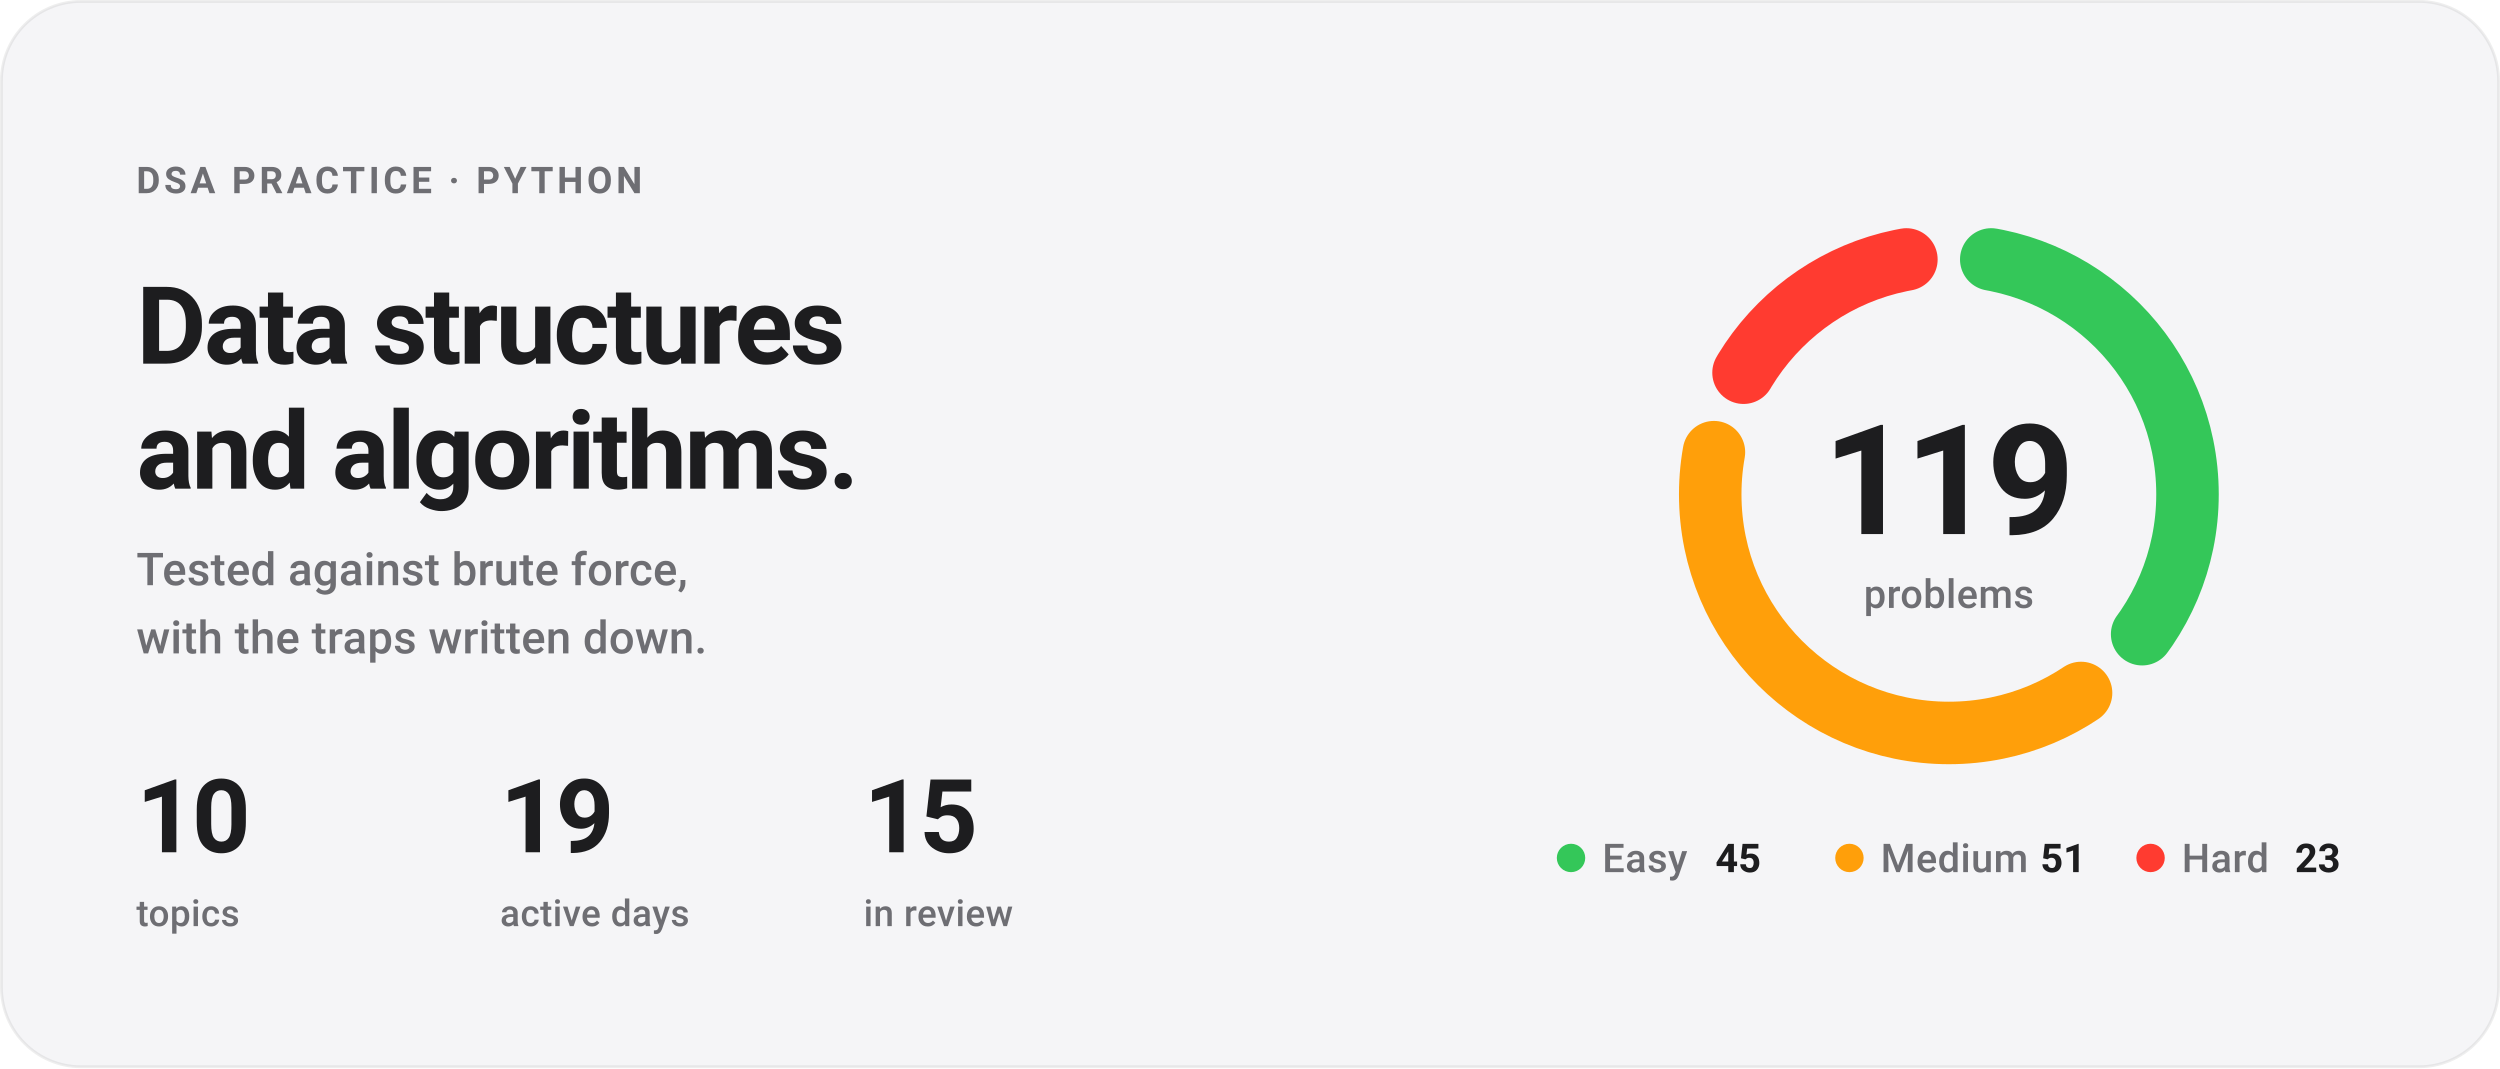
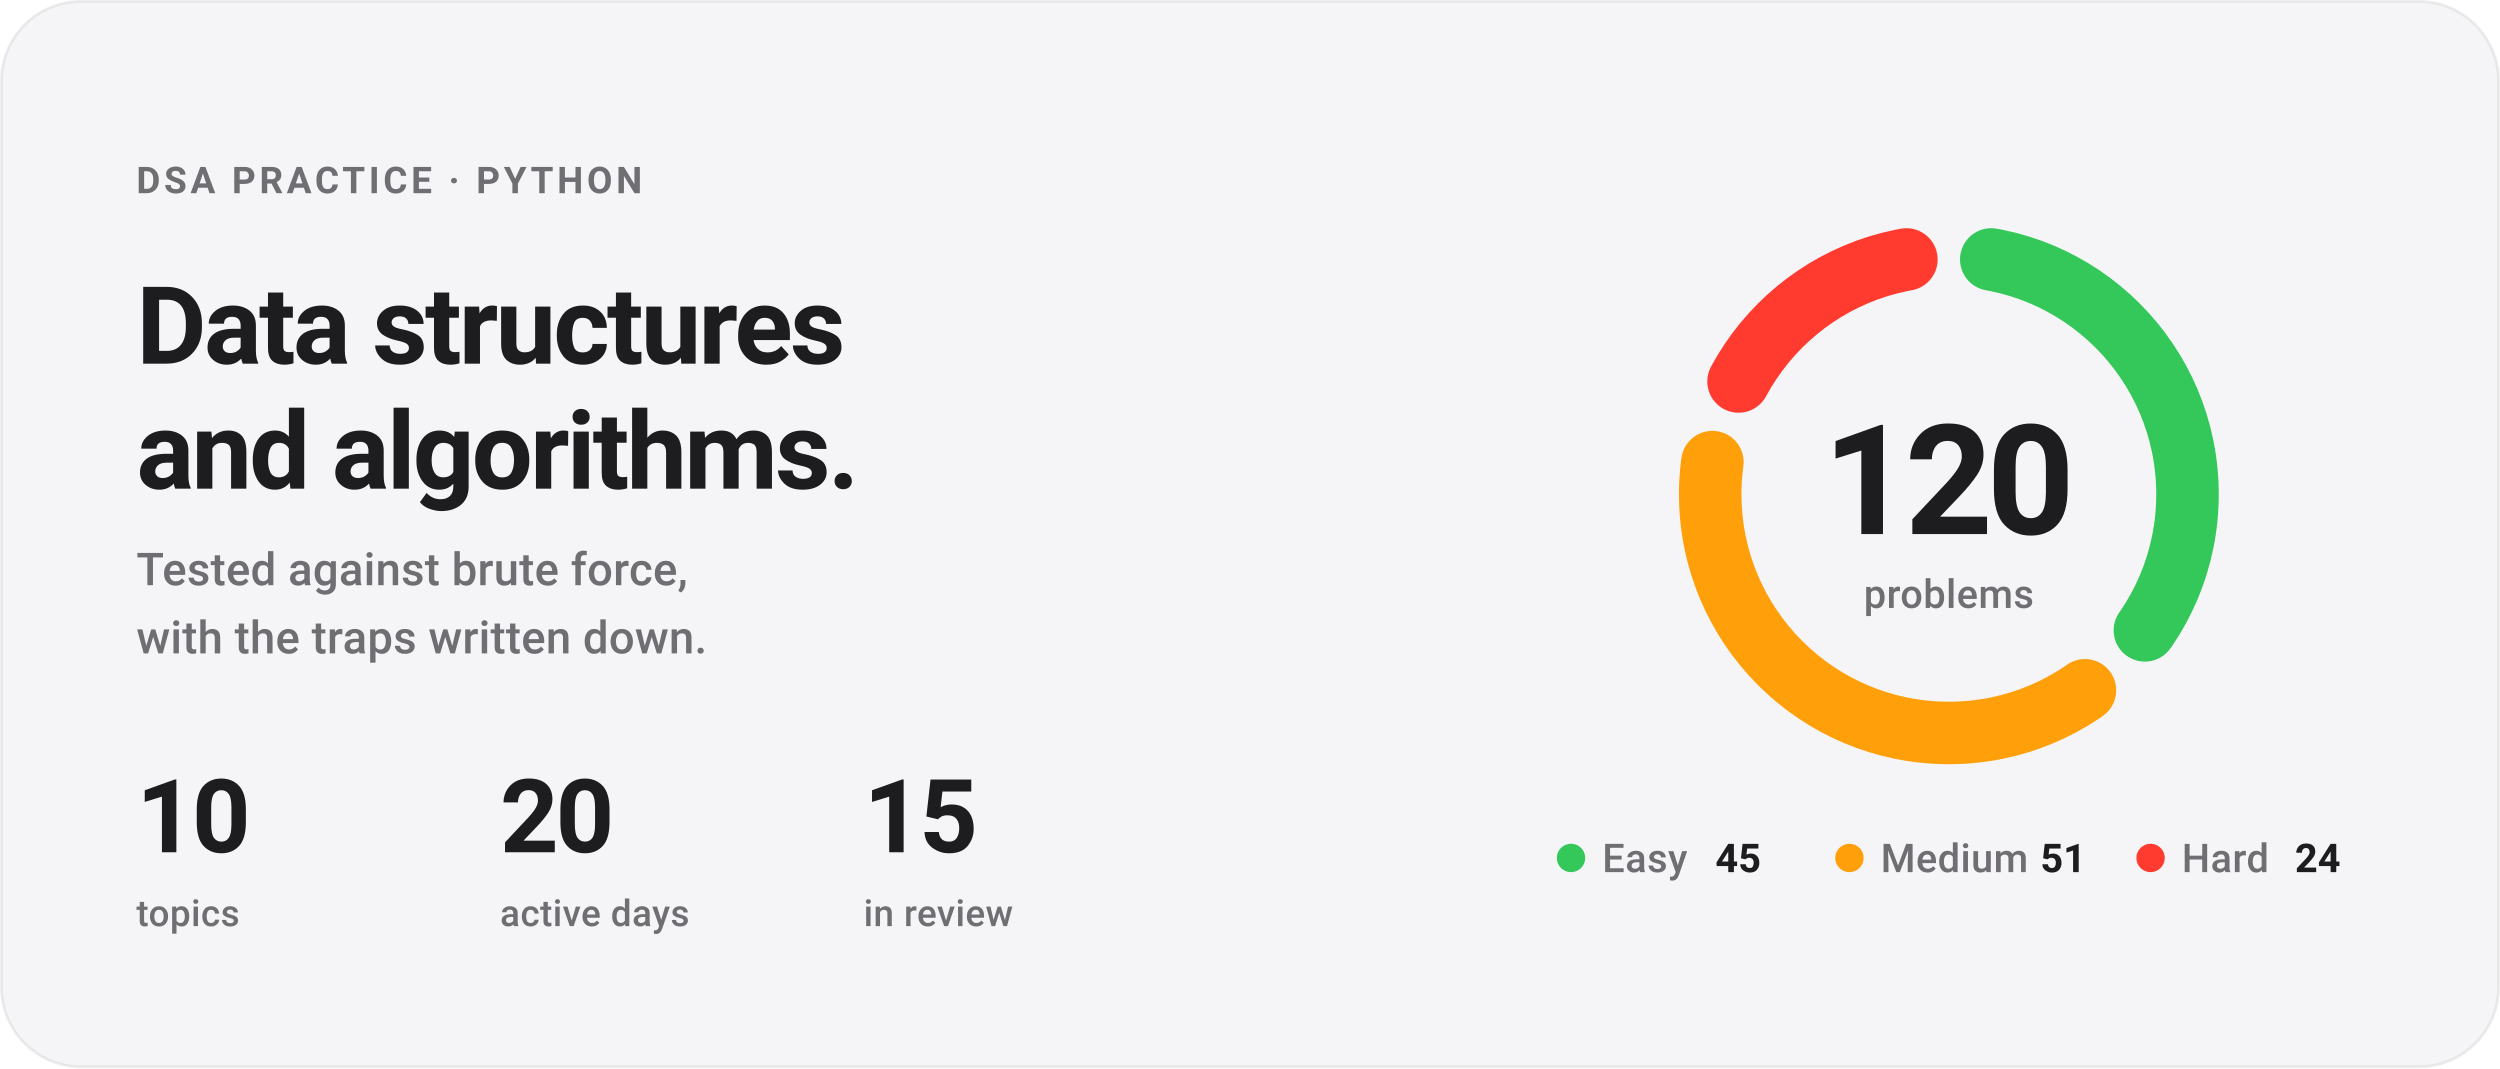
<svg xmlns="http://www.w3.org/2000/svg" width="880" height="376" viewBox="0 0 880 376" role="img" aria-labelledby="t d">
  <defs>
    <style>
text { font-family: -apple-system, BlinkMacSystemFont, "SF Pro Display", "SF Pro Text", "Segoe UI Variable Display", "Segoe UI", system-ui, Roboto, Helvetica, Arial, sans-serif; }
.num { font-variant-numeric: tabular-nums; }
@keyframes grow { from { transform: scaleX(0); } to { transform: scaleX(1); } }
@keyframes rise { from { transform: scaleY(0); } to { transform: scaleY(1); } }
@keyframes pop { from { opacity: 0; transform: scale(.92); } to { opacity: 1; transform: scale(1); } }
@keyframes fade { from { opacity: 0; transform: translateY(6px); } to { opacity: 1; transform: translateY(0); } }
.grow { transform-box: fill-box; transform-origin: 0% 50%; animation: grow .8s cubic-bezier(.22,1,.36,1) both; }
.rise { transform-box: fill-box; transform-origin: 50% 100%; animation: rise .8s cubic-bezier(.22,1,.36,1) both; }
.pop { transform-box: fill-box; transform-origin: 50% 50%; animation: pop .8s cubic-bezier(.22,1,.36,1) both; }
.fade { animation: fade .7s cubic-bezier(.22,1,.36,1) both; }
@media (prefers-reduced-motion: reduce) { .grow, .rise, .pop { transform-box: fill-box; transform-origin: 50% 50%; animation: pop .8s cubic-bezier(.22,1,.36,1) both; }
.fade { animation: none; } }
</style>
    <linearGradient id="acc" x1="0" y1="0" x2="1" y2="0">
      <stop offset="0" stop-color="#007AFF" />
      <stop offset="1" stop-color="#5AC8FA" />
    </linearGradient>
    <linearGradient id="accv" x1="0" y1="1" x2="0" y2="0">
      <stop offset="0" stop-color="#007AFF" />
      <stop offset="1" stop-color="#5AC8FA" />
    </linearGradient>
  </defs>
  <rect x="0.5" y="0.5" width="879" height="375" rx="28" fill="#F5F5F7" stroke="rgba(0,0,0,0.07)" />
  <text x="48" y="68" font-size="13" font-weight="600" fill="#6E6E73" text-anchor="start" letter-spacing="0.1em">DSA PRACTICE  ·  PYTHON</text>
  <text x="48" y="128" font-size="38" font-weight="700" fill="#1D1D1F" text-anchor="start" letter-spacing="-0.025em" class="fade" style="animation-delay:0ms">Data structures</text>
  <text x="48" y="172" font-size="38" font-weight="700" fill="#1D1D1F" text-anchor="start" letter-spacing="-0.025em" class="fade" style="animation-delay:40ms">and algorithms.</text>
  <text x="48" y="206" font-size="16" font-weight="500" fill="#6E6E73" text-anchor="start" letter-spacing="0.005em" class="fade" style="animation-delay:80ms">Tested against brute force,</text>
  <text x="48" y="230" font-size="16" font-weight="500" fill="#6E6E73" text-anchor="start" letter-spacing="0.005em" class="fade" style="animation-delay:100ms">with the traps written down.</text>
  <text x="48" y="300" font-size="36" font-weight="650" fill="#1D1D1F" text-anchor="start" letter-spacing="-0.03em" class="num fade" style="animation-delay:140ms">10</text>
  <text x="48" y="326" font-size="13" font-weight="500" fill="#6E6E73" text-anchor="start" letter-spacing="0.01em" class="fade" style="animation-delay:160ms">topics</text>
-   <text x="176" y="300" font-size="36" font-weight="650" fill="#1D1D1F" text-anchor="start" letter-spacing="-0.03em" class="num fade" style="animation-delay:200ms">19</text>
+   <text x="176" y="300" font-size="36" font-weight="650" fill="#1D1D1F" text-anchor="start" letter-spacing="-0.03em" class="num fade" style="animation-delay:200ms">20</text>
  <text x="176" y="326" font-size="13" font-weight="500" fill="#6E6E73" text-anchor="start" letter-spacing="0.01em" class="fade" style="animation-delay:220ms">active days</text>
  <text x="304" y="300" font-size="36" font-weight="650" fill="#1D1D1F" text-anchor="start" letter-spacing="-0.03em" class="num fade" style="animation-delay:260ms">15</text>
  <text x="304" y="326" font-size="13" font-weight="500" fill="#6E6E73" text-anchor="start" letter-spacing="0.01em" class="fade" style="animation-delay:280ms">in review</text>
  <g class="pop" style="animation-delay:80ms">
-     <circle cx="686" cy="174" r="84" fill="none" stroke="#34C759" stroke-width="22" stroke-linecap="round" stroke-dasharray="169.58 527.79" stroke-dashoffset="-15.00" transform="rotate(-90 686 174)" />
-     <circle cx="686" cy="174" r="84" fill="none" stroke="#FF9F0A" stroke-width="22" stroke-linecap="round" stroke-dasharray="196.19 527.79" stroke-dashoffset="-214.58" transform="rotate(-90 686 174)" />
-     <circle cx="686" cy="174" r="84" fill="none" stroke="#FF3B30" stroke-width="22" stroke-linecap="round" stroke-dasharray="72.01 527.79" stroke-dashoffset="-440.78" transform="rotate(-90 686 174)" />
+     <circle cx="686" cy="174" r="84" fill="none" stroke="#34C759" stroke-width="22" stroke-linecap="round" stroke-dasharray="167.92 527.79" stroke-dashoffset="-15.00" transform="rotate(-90 686 174)" />
+     <circle cx="686" cy="174" r="84" fill="none" stroke="#FF9F0A" stroke-width="22" stroke-linecap="round" stroke-dasharray="194.31 527.79" stroke-dashoffset="-212.92" transform="rotate(-90 686 174)" />
+     <circle cx="686" cy="174" r="84" fill="none" stroke="#FF3B30" stroke-width="22" stroke-linecap="round" stroke-dasharray="75.56 527.79" stroke-dashoffset="-437.23" transform="rotate(-90 686 174)" />
  </g>
-   <text x="686" y="188" font-size="54" font-weight="700" fill="#1D1D1F" text-anchor="middle" letter-spacing="-0.04em" class="num fade" style="animation-delay:0ms">119</text>
+   <text x="686" y="188" font-size="54" font-weight="700" fill="#1D1D1F" text-anchor="middle" letter-spacing="-0.04em" class="num fade" style="animation-delay:0ms">120</text>
  <text x="686" y="214" font-size="14" font-weight="500" fill="#6E6E73" text-anchor="middle" letter-spacing="0.01em" class="fade" style="animation-delay:60ms">problems</text>
  <circle cx="553" cy="302" r="5" fill="#34C759" />
  <text x="564" y="307" font-size="14" font-weight="500" fill="#6E6E73" text-anchor="start" letter-spacing="0.01em">Easy</text>
  <text x="603.8" y="307" font-size="14" font-weight="650" fill="#1D1D1F" text-anchor="start" letter-spacing="0.0em" class="num">45</text>
  <circle cx="651" cy="302" r="5" fill="#FF9F0A" />
  <text x="662" y="307" font-size="14" font-weight="500" fill="#6E6E73" text-anchor="start" letter-spacing="0.01em">Medium</text>
  <text x="718.2" y="307" font-size="14" font-weight="650" fill="#1D1D1F" text-anchor="start" letter-spacing="0.0em" class="num">51</text>
  <circle cx="757" cy="302" r="5" fill="#FF3B30" />
  <text x="768" y="307" font-size="14" font-weight="500" fill="#6E6E73" text-anchor="start" letter-spacing="0.01em">Hard</text>
-   <text x="807.8" y="307" font-size="14" font-weight="650" fill="#1D1D1F" text-anchor="start" letter-spacing="0.0em" class="num">23</text>
+   <text x="807.8" y="307" font-size="14" font-weight="650" fill="#1D1D1F" text-anchor="start" letter-spacing="0.0em" class="num">24</text>
</svg>
